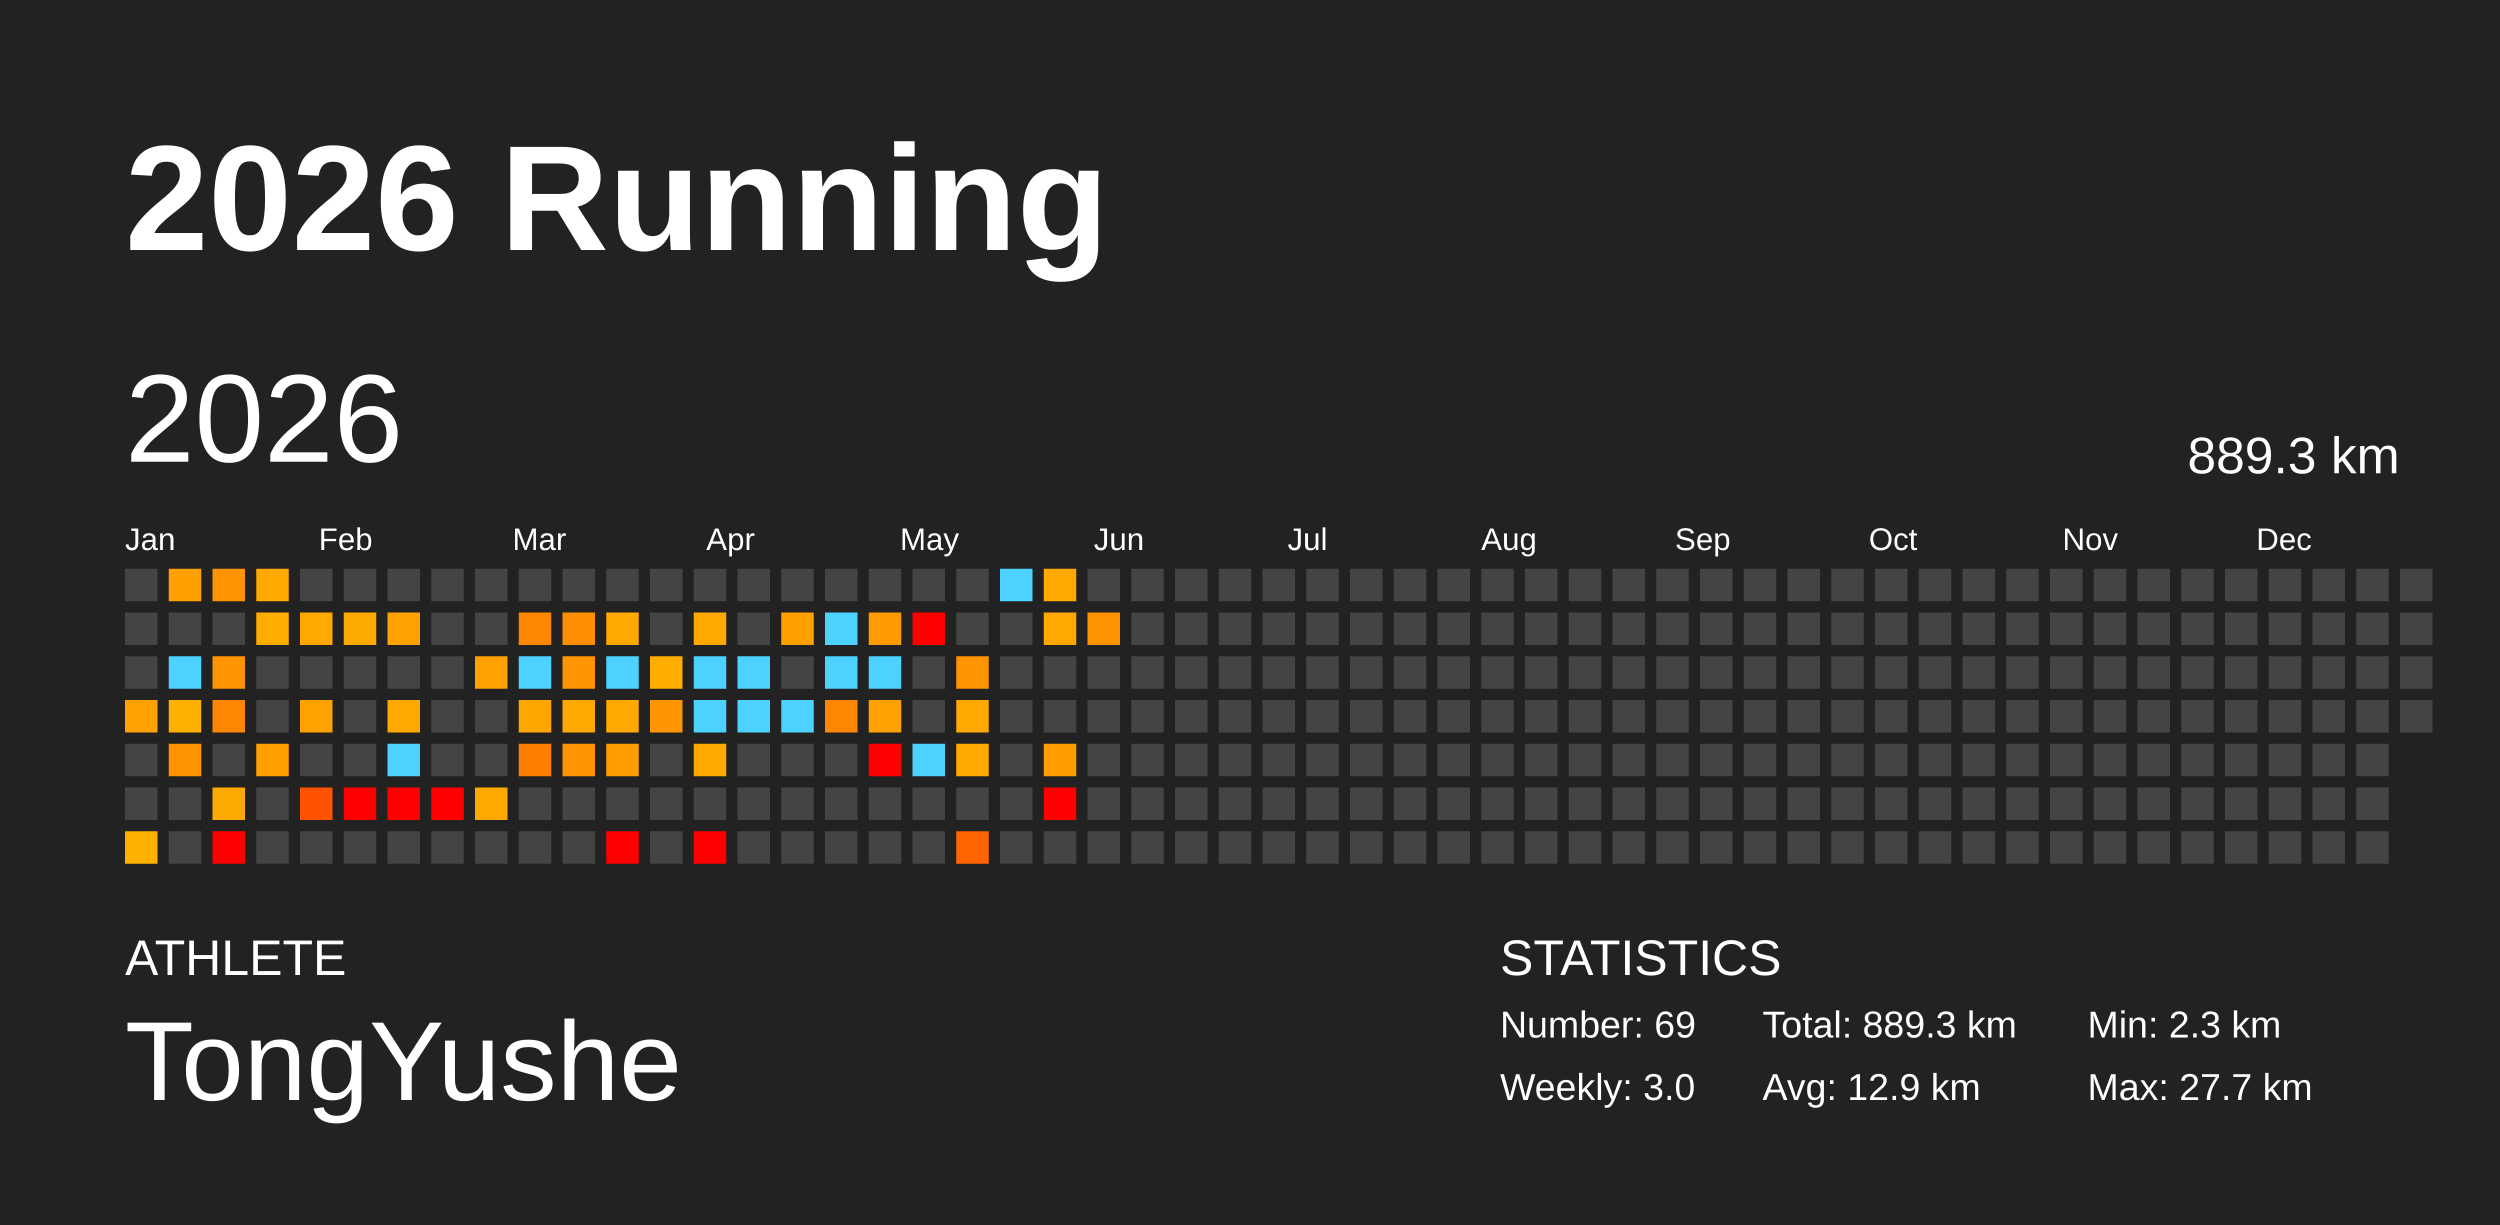
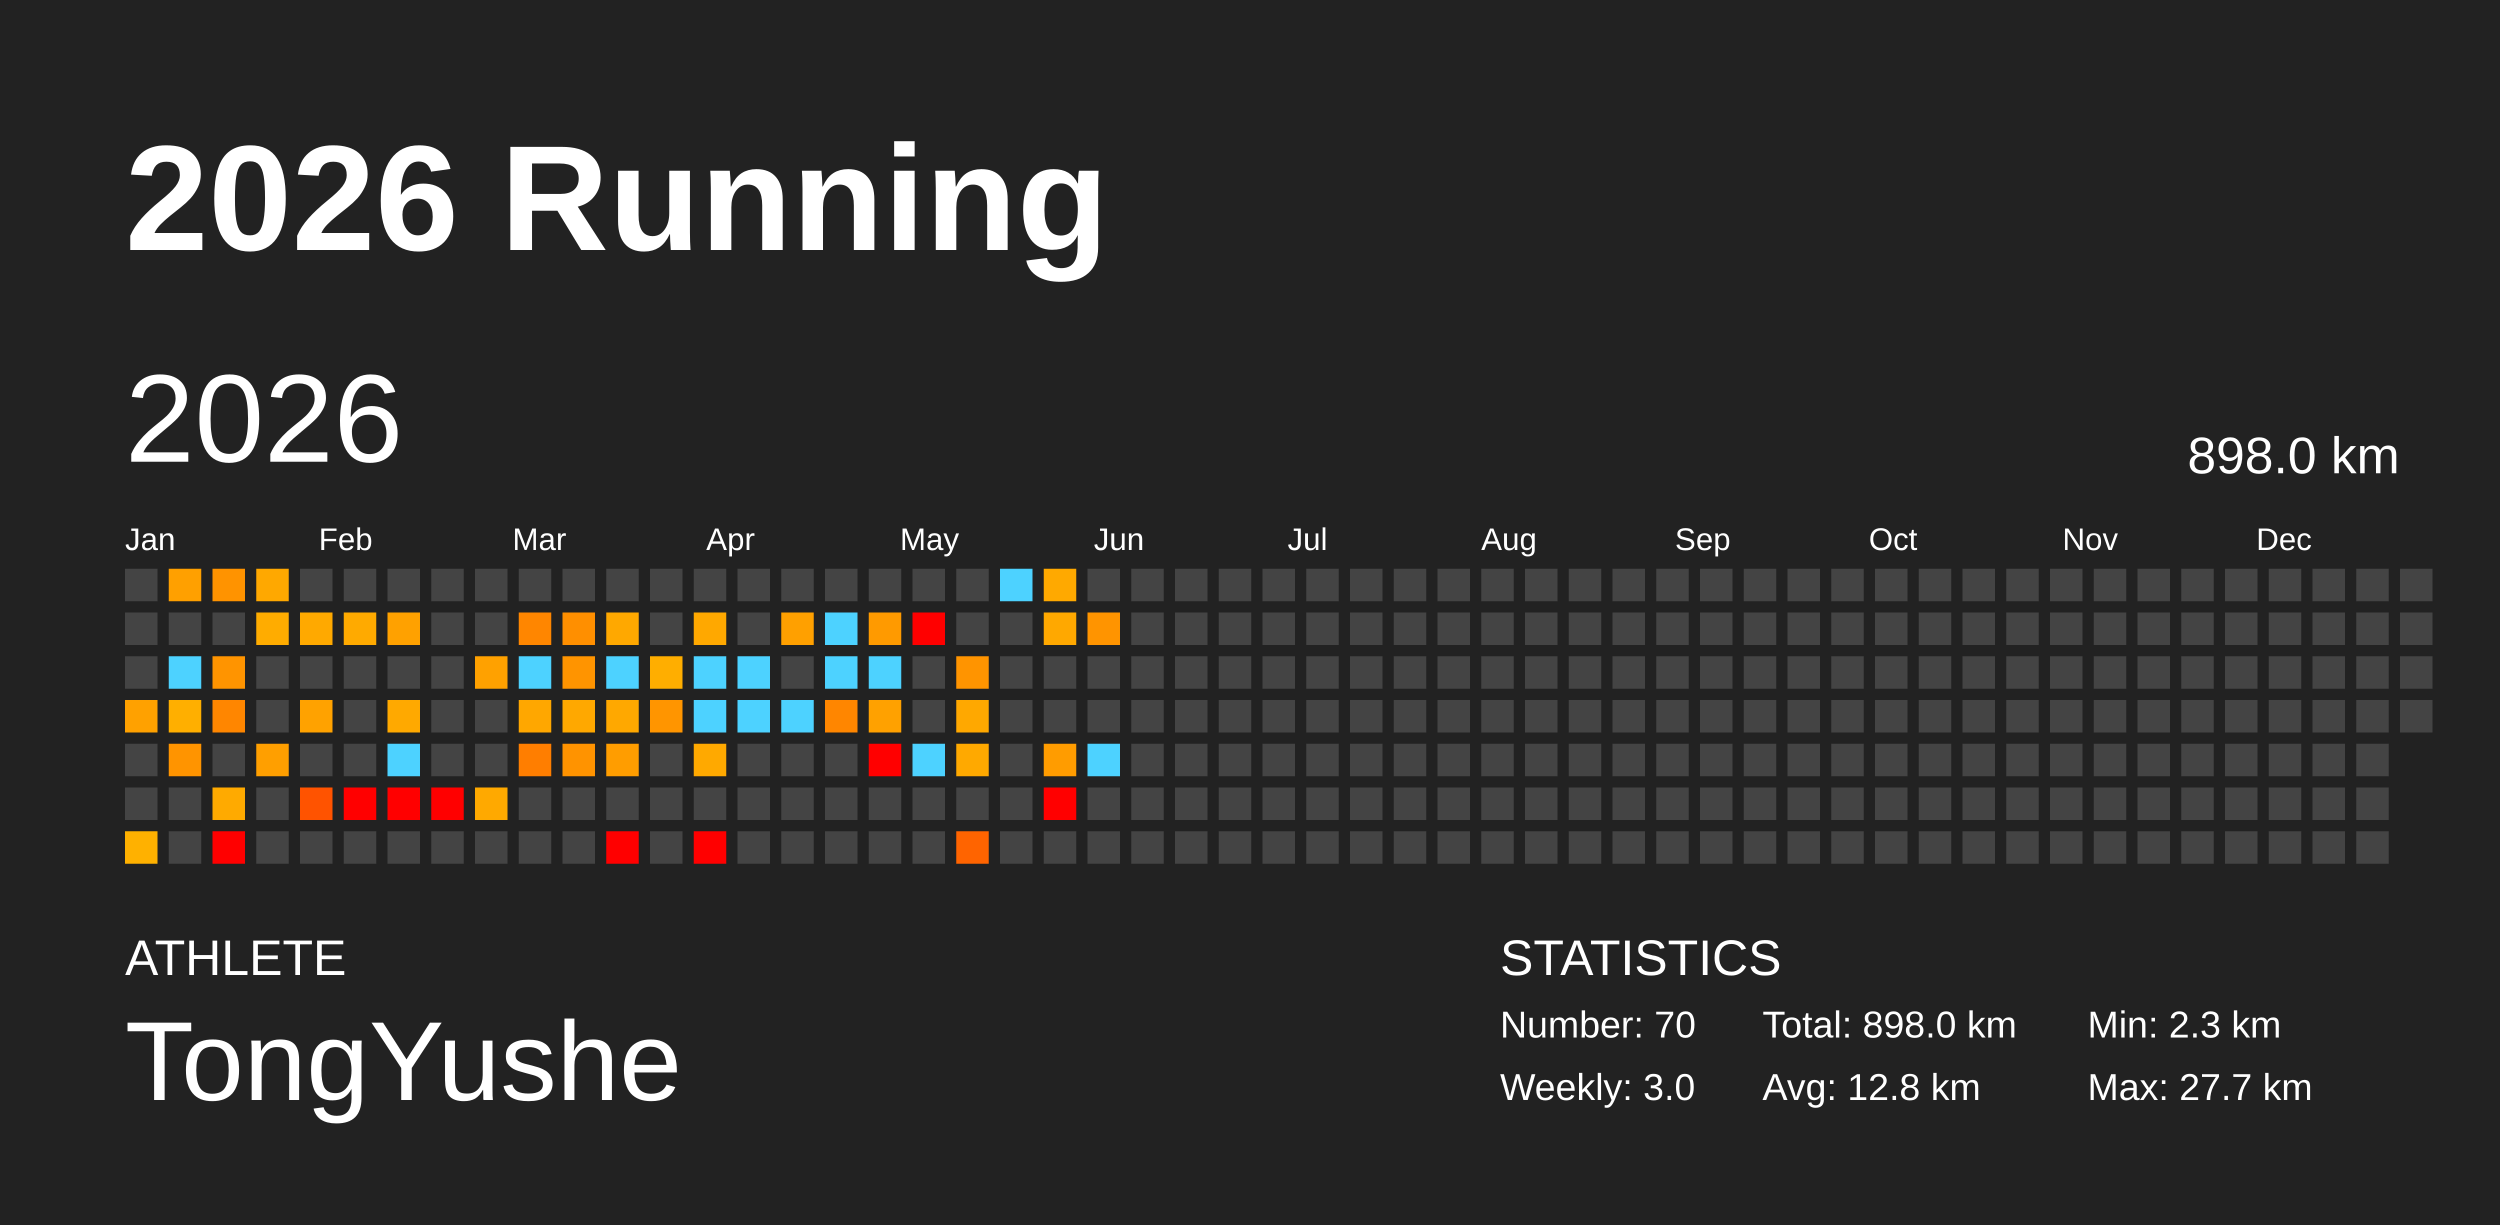
<svg xmlns="http://www.w3.org/2000/svg" baseProfile="full" height="98mm" version="1.1" viewBox="0,0,200,98" width="200mm">
  <defs />
  <rect fill="#222222" height="98" width="200" x="0" y="0" />
  <text fill="#FFFFFF" style="font-size:12px; font-family:Arial; font-weight:bold;" x="10" y="20">2026 Running</text>
  <text fill="#FFFFFF" style="font-size:4px; font-family:Arial" x="10" y="78">ATHLETE</text>
  <text fill="#FFFFFF" style="font-size:9px; font-family:Arial" x="10" y="88">TongYushe</text>
  <text fill="#FFFFFF" style="font-size:4px; font-family:Arial" x="120" y="78">STATISTICS</text>
-   <text fill="#FFFFFF" style="font-size:3px; font-family:Arial" x="120" y="83">Number: 69</text>
+   <text fill="#FFFFFF" style="font-size:3px; font-family:Arial" x="120" y="83">Number: 70</text>
  <text fill="#FFFFFF" style="font-size:3px; font-family:Arial" x="120" y="88">Weekly: 3.0</text>
-   <text fill="#FFFFFF" style="font-size:3px; font-family:Arial" x="141" y="83">Total: 889.3 km</text>
-   <text fill="#FFFFFF" style="font-size:3px; font-family:Arial" x="141" y="88">Avg: 12.9 km</text>
+   <text fill="#FFFFFF" style="font-size:3px; font-family:Arial" x="141" y="83">Total: 898.0 km</text>
+   <text fill="#FFFFFF" style="font-size:3px; font-family:Arial" x="141" y="88">Avg: 12.8 km</text>
  <text fill="#FFFFFF" style="font-size:3px; font-family:Arial" x="167" y="83">Min: 2.3 km</text>
  <text fill="#FFFFFF" style="font-size:3px; font-family:Arial" x="167" y="88">Max: 27.7 km</text>
  <text dominant-baseline="hanging" fill="#FFFFFF" style="font-size:10.0px; font-family:Arial;" x="10" y="30">2026</text>
-   <text dominant-baseline="hanging" fill="#FFFFFF" style="font-size:4.125px; font-family:Arial;" x="175" y="35">889.3 km</text>
+   <text dominant-baseline="hanging" fill="#FFFFFF" style="font-size:4.125px; font-family:Arial;" x="175" y="35">898.0 km</text>
  <text fill="#FFFFFF" style="font-size:2.5px; font-family:Arial" x="10.0" y="44">Jan</text>
  <text fill="#FFFFFF" style="font-size:2.5px; font-family:Arial" x="25.5" y="44">Feb</text>
  <text fill="#FFFFFF" style="font-size:2.5px; font-family:Arial" x="41.0" y="44">Mar</text>
  <text fill="#FFFFFF" style="font-size:2.5px; font-family:Arial" x="56.5" y="44">Apr</text>
  <text fill="#FFFFFF" style="font-size:2.5px; font-family:Arial" x="72.0" y="44">May</text>
  <text fill="#FFFFFF" style="font-size:2.5px; font-family:Arial" x="87.5" y="44">Jun</text>
  <text fill="#FFFFFF" style="font-size:2.5px; font-family:Arial" x="103.0" y="44">Jul</text>
  <text fill="#FFFFFF" style="font-size:2.5px; font-family:Arial" x="118.5" y="44">Aug</text>
  <text fill="#FFFFFF" style="font-size:2.5px; font-family:Arial" x="134.0" y="44">Sep</text>
  <text fill="#FFFFFF" style="font-size:2.5px; font-family:Arial" x="149.5" y="44">Oct</text>
  <text fill="#FFFFFF" style="font-size:2.5px; font-family:Arial" x="165.0" y="44">Nov</text>
  <text fill="#FFFFFF" style="font-size:2.5px; font-family:Arial" x="180.5" y="44">Dec</text>
  <rect fill="#444444" height="2.6" width="2.6" x="10.0" y="45.5" />
  <rect fill="#444444" height="2.6" width="2.6" x="10.0" y="49.0" />
  <rect fill="#444444" height="2.6" width="2.6" x="10.0" y="52.5" />
  <rect fill="#ffa100" height="2.6" width="2.6" x="10.0" y="56.0" />
  <rect fill="#444444" height="2.6" width="2.6" x="10.0" y="59.5" />
  <rect fill="#444444" height="2.6" width="2.6" x="10.0" y="63.0" />
  <rect fill="#ffb100" height="2.6" width="2.6" x="10.0" y="66.5" />
  <rect fill="#ffa000" height="2.6" width="2.6" x="13.5" y="45.5" />
  <rect fill="#444444" height="2.6" width="2.6" x="13.5" y="49.0" />
  <rect fill="#4dd2ff" height="2.6" width="2.6" x="13.5" y="52.5" />
  <rect fill="#ffaf00" height="2.6" width="2.6" x="13.5" y="56.0" />
  <rect fill="#ff9400" height="2.6" width="2.6" x="13.5" y="59.5" />
  <rect fill="#444444" height="2.6" width="2.6" x="13.5" y="63.0" />
  <rect fill="#444444" height="2.6" width="2.6" x="13.5" y="66.5" />
  <rect fill="#ff9300" height="2.6" width="2.6" x="17.0" y="45.5" />
  <rect fill="#444444" height="2.6" width="2.6" x="17.0" y="49.0" />
  <rect fill="#ff9400" height="2.6" width="2.6" x="17.0" y="52.5" />
  <rect fill="#ff8600" height="2.6" width="2.6" x="17.0" y="56.0" />
  <rect fill="#444444" height="2.6" width="2.6" x="17.0" y="59.5" />
  <rect fill="#ffaa00" height="2.6" width="2.6" x="17.0" y="63.0" />
  <rect fill="red" height="2.6" width="2.6" x="17.0" y="66.5" />
  <rect fill="#ffa800" height="2.6" width="2.6" x="20.5" y="45.5" />
  <rect fill="#ffac00" height="2.6" width="2.6" x="20.5" y="49.0" />
  <rect fill="#444444" height="2.6" width="2.6" x="20.5" y="52.5" />
  <rect fill="#444444" height="2.6" width="2.6" x="20.5" y="56.0" />
  <rect fill="#ff9f00" height="2.6" width="2.6" x="20.5" y="59.5" />
  <rect fill="#444444" height="2.6" width="2.6" x="20.5" y="63.0" />
  <rect fill="#444444" height="2.6" width="2.6" x="20.5" y="66.5" />
  <rect fill="#444444" height="2.6" width="2.6" x="24.0" y="45.5" />
  <rect fill="#ffa900" height="2.6" width="2.6" x="24.0" y="49.0" />
  <rect fill="#444444" height="2.6" width="2.6" x="24.0" y="52.5" />
  <rect fill="#ffa200" height="2.6" width="2.6" x="24.0" y="56.0" />
  <rect fill="#444444" height="2.6" width="2.6" x="24.0" y="59.5" />
  <rect fill="#ff5300" height="2.6" width="2.6" x="24.0" y="63.0" />
  <rect fill="#444444" height="2.6" width="2.6" x="24.0" y="66.5" />
  <rect fill="#444444" height="2.6" width="2.6" x="27.5" y="45.5" />
  <rect fill="#ffaa00" height="2.6" width="2.6" x="27.5" y="49.0" />
  <rect fill="#444444" height="2.6" width="2.6" x="27.5" y="52.5" />
  <rect fill="#444444" height="2.6" width="2.6" x="27.5" y="56.0" />
  <rect fill="#444444" height="2.6" width="2.6" x="27.5" y="59.5" />
  <rect fill="red" height="2.6" width="2.6" x="27.5" y="63.0" />
  <rect fill="#444444" height="2.6" width="2.6" x="27.5" y="66.5" />
  <rect fill="#444444" height="2.6" width="2.6" x="31.0" y="45.5" />
  <rect fill="#ffa100" height="2.6" width="2.6" x="31.0" y="49.0" />
  <rect fill="#444444" height="2.6" width="2.6" x="31.0" y="52.5" />
  <rect fill="#ffa900" height="2.6" width="2.6" x="31.0" y="56.0" />
  <rect fill="#4dd2ff" height="2.6" width="2.6" x="31.0" y="59.5" />
  <rect fill="red" height="2.6" width="2.6" x="31.0" y="63.0" />
  <rect fill="#444444" height="2.6" width="2.6" x="31.0" y="66.5" />
  <rect fill="#444444" height="2.6" width="2.6" x="34.5" y="45.5" />
  <rect fill="#444444" height="2.6" width="2.6" x="34.5" y="49.0" />
  <rect fill="#444444" height="2.6" width="2.6" x="34.5" y="52.5" />
  <rect fill="#444444" height="2.6" width="2.6" x="34.5" y="56.0" />
  <rect fill="#444444" height="2.6" width="2.6" x="34.5" y="59.5" />
  <rect fill="red" height="2.6" width="2.6" x="34.5" y="63.0" />
  <rect fill="#444444" height="2.6" width="2.6" x="34.5" y="66.5" />
  <rect fill="#444444" height="2.6" width="2.6" x="38.0" y="45.5" />
  <rect fill="#444444" height="2.6" width="2.6" x="38.0" y="49.0" />
  <rect fill="#ffa100" height="2.6" width="2.6" x="38.0" y="52.5" />
  <rect fill="#444444" height="2.6" width="2.6" x="38.0" y="56.0" />
  <rect fill="#444444" height="2.6" width="2.6" x="38.0" y="59.5" />
  <rect fill="#ffa900" height="2.6" width="2.6" x="38.0" y="63.0" />
  <rect fill="#444444" height="2.6" width="2.6" x="38.0" y="66.5" />
  <rect fill="#444444" height="2.6" width="2.6" x="41.5" y="45.5" />
  <rect fill="#ff8600" height="2.6" width="2.6" x="41.5" y="49.0" />
  <rect fill="#4dd2ff" height="2.6" width="2.6" x="41.5" y="52.5" />
  <rect fill="#ffa700" height="2.6" width="2.6" x="41.5" y="56.0" />
  <rect fill="#ff7e00" height="2.6" width="2.6" x="41.5" y="59.5" />
  <rect fill="#444444" height="2.6" width="2.6" x="41.5" y="63.0" />
  <rect fill="#444444" height="2.6" width="2.6" x="41.5" y="66.5" />
  <rect fill="#444444" height="2.6" width="2.6" x="45.0" y="45.5" />
  <rect fill="#ff8f00" height="2.6" width="2.6" x="45.0" y="49.0" />
  <rect fill="#ff9400" height="2.6" width="2.6" x="45.0" y="52.5" />
  <rect fill="#ffa800" height="2.6" width="2.6" x="45.0" y="56.0" />
  <rect fill="#ff9300" height="2.6" width="2.6" x="45.0" y="59.5" />
  <rect fill="#444444" height="2.6" width="2.6" x="45.0" y="63.0" />
  <rect fill="#444444" height="2.6" width="2.6" x="45.0" y="66.5" />
  <rect fill="#444444" height="2.6" width="2.6" x="48.5" y="45.5" />
  <rect fill="#ffa800" height="2.6" width="2.6" x="48.5" y="49.0" />
  <rect fill="#4dd2ff" height="2.6" width="2.6" x="48.5" y="52.5" />
  <rect fill="#ffa800" height="2.6" width="2.6" x="48.5" y="56.0" />
  <rect fill="#ff9d00" height="2.6" width="2.6" x="48.5" y="59.5" />
  <rect fill="#444444" height="2.6" width="2.6" x="48.5" y="63.0" />
  <rect fill="red" height="2.6" width="2.6" x="48.5" y="66.5" />
  <rect fill="#444444" height="2.6" width="2.6" x="52.0" y="45.5" />
  <rect fill="#444444" height="2.6" width="2.6" x="52.0" y="49.0" />
  <rect fill="#ffae00" height="2.6" width="2.6" x="52.0" y="52.5" />
  <rect fill="#ff9500" height="2.6" width="2.6" x="52.0" y="56.0" />
  <rect fill="#444444" height="2.6" width="2.6" x="52.0" y="59.5" />
  <rect fill="#444444" height="2.6" width="2.6" x="52.0" y="63.0" />
  <rect fill="#444444" height="2.6" width="2.6" x="52.0" y="66.5" />
  <rect fill="#444444" height="2.6" width="2.6" x="55.5" y="45.5" />
  <rect fill="#ffa800" height="2.6" width="2.6" x="55.5" y="49.0" />
  <rect fill="#4dd2ff" height="2.6" width="2.6" x="55.5" y="52.5" />
  <rect fill="#4dd2ff" height="2.6" width="2.6" x="55.5" y="56.0" />
  <rect fill="#ffa900" height="2.6" width="2.6" x="55.5" y="59.5" />
  <rect fill="#444444" height="2.6" width="2.6" x="55.5" y="63.0" />
  <rect fill="red" height="2.6" width="2.6" x="55.5" y="66.5" />
  <rect fill="#444444" height="2.6" width="2.6" x="59.0" y="45.5" />
  <rect fill="#444444" height="2.6" width="2.6" x="59.0" y="49.0" />
  <rect fill="#4dd2ff" height="2.6" width="2.6" x="59.0" y="52.5" />
  <rect fill="#4dd2ff" height="2.6" width="2.6" x="59.0" y="56.0" />
  <rect fill="#444444" height="2.6" width="2.6" x="59.0" y="59.5" />
  <rect fill="#444444" height="2.6" width="2.6" x="59.0" y="63.0" />
  <rect fill="#444444" height="2.6" width="2.6" x="59.0" y="66.5" />
  <rect fill="#444444" height="2.6" width="2.6" x="62.5" y="45.5" />
  <rect fill="#ffa000" height="2.6" width="2.6" x="62.5" y="49.0" />
  <rect fill="#444444" height="2.6" width="2.6" x="62.5" y="52.5" />
  <rect fill="#4dd2ff" height="2.6" width="2.6" x="62.5" y="56.0" />
  <rect fill="#444444" height="2.6" width="2.6" x="62.5" y="59.5" />
  <rect fill="#444444" height="2.6" width="2.6" x="62.5" y="63.0" />
  <rect fill="#444444" height="2.6" width="2.6" x="62.5" y="66.5" />
  <rect fill="#444444" height="2.6" width="2.6" x="66.0" y="45.5" />
  <rect fill="#4dd2ff" height="2.6" width="2.6" x="66.0" y="49.0" />
  <rect fill="#4dd2ff" height="2.6" width="2.6" x="66.0" y="52.5" />
  <rect fill="#ff8600" height="2.6" width="2.6" x="66.0" y="56.0" />
  <rect fill="#444444" height="2.6" width="2.6" x="66.0" y="59.5" />
  <rect fill="#444444" height="2.6" width="2.6" x="66.0" y="63.0" />
  <rect fill="#444444" height="2.6" width="2.6" x="66.0" y="66.5" />
  <rect fill="#444444" height="2.6" width="2.6" x="69.5" y="45.5" />
  <rect fill="#ff9a00" height="2.6" width="2.6" x="69.5" y="49.0" />
  <rect fill="#4dd2ff" height="2.6" width="2.6" x="69.5" y="52.5" />
  <rect fill="#ffa100" height="2.6" width="2.6" x="69.5" y="56.0" />
  <rect fill="red" height="2.6" width="2.6" x="69.5" y="59.5" />
  <rect fill="#444444" height="2.6" width="2.6" x="69.5" y="63.0" />
  <rect fill="#444444" height="2.6" width="2.6" x="69.5" y="66.5" />
  <rect fill="#444444" height="2.6" width="2.6" x="73.0" y="45.5" />
  <rect fill="red" height="2.6" width="2.6" x="73.0" y="49.0" />
  <rect fill="#444444" height="2.6" width="2.6" x="73.0" y="52.5" />
  <rect fill="#444444" height="2.6" width="2.6" x="73.0" y="56.0" />
  <rect fill="#4dd2ff" height="2.6" width="2.6" x="73.0" y="59.5" />
  <rect fill="#444444" height="2.6" width="2.6" x="73.0" y="63.0" />
  <rect fill="#444444" height="2.6" width="2.6" x="73.0" y="66.5" />
  <rect fill="#444444" height="2.6" width="2.6" x="76.5" y="45.5" />
  <rect fill="#444444" height="2.6" width="2.6" x="76.5" y="49.0" />
  <rect fill="#ff9400" height="2.6" width="2.6" x="76.5" y="52.5" />
  <rect fill="#ffa800" height="2.6" width="2.6" x="76.5" y="56.0" />
  <rect fill="#ffa900" height="2.6" width="2.6" x="76.5" y="59.5" />
  <rect fill="#444444" height="2.6" width="2.6" x="76.5" y="63.0" />
  <rect fill="#ff6400" height="2.6" width="2.6" x="76.5" y="66.5" />
  <rect fill="#4dd2ff" height="2.6" width="2.6" x="80.0" y="45.5" />
  <rect fill="#444444" height="2.6" width="2.6" x="80.0" y="49.0" />
  <rect fill="#444444" height="2.6" width="2.6" x="80.0" y="52.5" />
  <rect fill="#444444" height="2.6" width="2.6" x="80.0" y="56.0" />
  <rect fill="#444444" height="2.6" width="2.6" x="80.0" y="59.5" />
  <rect fill="#444444" height="2.6" width="2.6" x="80.0" y="63.0" />
  <rect fill="#444444" height="2.6" width="2.6" x="80.0" y="66.5" />
  <rect fill="#ffa900" height="2.6" width="2.6" x="83.5" y="45.5" />
  <rect fill="#ffa800" height="2.6" width="2.6" x="83.5" y="49.0" />
  <rect fill="#444444" height="2.6" width="2.6" x="83.5" y="52.5" />
  <rect fill="#444444" height="2.6" width="2.6" x="83.5" y="56.0" />
  <rect fill="#ff9c00" height="2.6" width="2.6" x="83.5" y="59.5" />
  <rect fill="red" height="2.6" width="2.6" x="83.5" y="63.0" />
  <rect fill="#444444" height="2.6" width="2.6" x="83.5" y="66.5" />
  <rect fill="#444444" height="2.6" width="2.6" x="87.0" y="45.5" />
  <rect fill="#ff9400" height="2.6" width="2.6" x="87.0" y="49.0" />
  <rect fill="#444444" height="2.6" width="2.6" x="87.0" y="52.5" />
  <rect fill="#444444" height="2.6" width="2.6" x="87.0" y="56.0" />
-   <rect fill="#444444" height="2.6" width="2.6" x="87.0" y="59.5" />
+   <rect fill="#4dd2ff" height="2.6" width="2.6" x="87.0" y="59.5" />
  <rect fill="#444444" height="2.6" width="2.6" x="87.0" y="63.0" />
  <rect fill="#444444" height="2.6" width="2.6" x="87.0" y="66.5" />
  <rect fill="#444444" height="2.6" width="2.6" x="90.5" y="45.5" />
  <rect fill="#444444" height="2.6" width="2.6" x="90.5" y="49.0" />
  <rect fill="#444444" height="2.6" width="2.6" x="90.5" y="52.5" />
  <rect fill="#444444" height="2.6" width="2.6" x="90.5" y="56.0" />
  <rect fill="#444444" height="2.6" width="2.6" x="90.5" y="59.5" />
  <rect fill="#444444" height="2.6" width="2.6" x="90.5" y="63.0" />
  <rect fill="#444444" height="2.6" width="2.6" x="90.5" y="66.5" />
  <rect fill="#444444" height="2.6" width="2.6" x="94.0" y="45.5" />
  <rect fill="#444444" height="2.6" width="2.6" x="94.0" y="49.0" />
  <rect fill="#444444" height="2.6" width="2.6" x="94.0" y="52.5" />
  <rect fill="#444444" height="2.6" width="2.6" x="94.0" y="56.0" />
  <rect fill="#444444" height="2.6" width="2.6" x="94.0" y="59.5" />
  <rect fill="#444444" height="2.6" width="2.6" x="94.0" y="63.0" />
  <rect fill="#444444" height="2.6" width="2.6" x="94.0" y="66.5" />
  <rect fill="#444444" height="2.6" width="2.6" x="97.5" y="45.5" />
  <rect fill="#444444" height="2.6" width="2.6" x="97.5" y="49.0" />
  <rect fill="#444444" height="2.6" width="2.6" x="97.5" y="52.5" />
  <rect fill="#444444" height="2.6" width="2.6" x="97.5" y="56.0" />
  <rect fill="#444444" height="2.6" width="2.6" x="97.5" y="59.5" />
  <rect fill="#444444" height="2.6" width="2.6" x="97.5" y="63.0" />
  <rect fill="#444444" height="2.6" width="2.6" x="97.5" y="66.5" />
  <rect fill="#444444" height="2.6" width="2.6" x="101.0" y="45.5" />
  <rect fill="#444444" height="2.6" width="2.6" x="101.0" y="49.0" />
  <rect fill="#444444" height="2.6" width="2.6" x="101.0" y="52.5" />
  <rect fill="#444444" height="2.6" width="2.6" x="101.0" y="56.0" />
  <rect fill="#444444" height="2.6" width="2.6" x="101.0" y="59.5" />
  <rect fill="#444444" height="2.6" width="2.6" x="101.0" y="63.0" />
  <rect fill="#444444" height="2.6" width="2.6" x="101.0" y="66.5" />
  <rect fill="#444444" height="2.6" width="2.6" x="104.5" y="45.5" />
  <rect fill="#444444" height="2.6" width="2.6" x="104.5" y="49.0" />
  <rect fill="#444444" height="2.6" width="2.6" x="104.5" y="52.5" />
  <rect fill="#444444" height="2.6" width="2.6" x="104.5" y="56.0" />
  <rect fill="#444444" height="2.6" width="2.6" x="104.5" y="59.5" />
  <rect fill="#444444" height="2.6" width="2.6" x="104.5" y="63.0" />
  <rect fill="#444444" height="2.6" width="2.6" x="104.5" y="66.5" />
  <rect fill="#444444" height="2.6" width="2.6" x="108.0" y="45.5" />
  <rect fill="#444444" height="2.6" width="2.6" x="108.0" y="49.0" />
  <rect fill="#444444" height="2.6" width="2.6" x="108.0" y="52.5" />
  <rect fill="#444444" height="2.6" width="2.6" x="108.0" y="56.0" />
  <rect fill="#444444" height="2.6" width="2.6" x="108.0" y="59.5" />
  <rect fill="#444444" height="2.6" width="2.6" x="108.0" y="63.0" />
  <rect fill="#444444" height="2.6" width="2.6" x="108.0" y="66.5" />
  <rect fill="#444444" height="2.6" width="2.6" x="111.5" y="45.5" />
  <rect fill="#444444" height="2.6" width="2.6" x="111.5" y="49.0" />
  <rect fill="#444444" height="2.6" width="2.6" x="111.5" y="52.5" />
  <rect fill="#444444" height="2.6" width="2.6" x="111.5" y="56.0" />
  <rect fill="#444444" height="2.6" width="2.6" x="111.5" y="59.5" />
  <rect fill="#444444" height="2.6" width="2.6" x="111.5" y="63.0" />
  <rect fill="#444444" height="2.6" width="2.6" x="111.5" y="66.5" />
  <rect fill="#444444" height="2.6" width="2.6" x="115.0" y="45.5" />
  <rect fill="#444444" height="2.6" width="2.6" x="115.0" y="49.0" />
  <rect fill="#444444" height="2.6" width="2.6" x="115.0" y="52.5" />
  <rect fill="#444444" height="2.6" width="2.6" x="115.0" y="56.0" />
  <rect fill="#444444" height="2.6" width="2.6" x="115.0" y="59.5" />
  <rect fill="#444444" height="2.6" width="2.6" x="115.0" y="63.0" />
  <rect fill="#444444" height="2.6" width="2.6" x="115.0" y="66.5" />
  <rect fill="#444444" height="2.6" width="2.6" x="118.5" y="45.5" />
  <rect fill="#444444" height="2.6" width="2.6" x="118.5" y="49.0" />
  <rect fill="#444444" height="2.6" width="2.6" x="118.5" y="52.5" />
  <rect fill="#444444" height="2.6" width="2.6" x="118.5" y="56.0" />
  <rect fill="#444444" height="2.6" width="2.6" x="118.5" y="59.5" />
  <rect fill="#444444" height="2.6" width="2.6" x="118.5" y="63.0" />
  <rect fill="#444444" height="2.6" width="2.6" x="118.5" y="66.5" />
  <rect fill="#444444" height="2.6" width="2.6" x="122.0" y="45.5" />
  <rect fill="#444444" height="2.6" width="2.6" x="122.0" y="49.0" />
  <rect fill="#444444" height="2.6" width="2.6" x="122.0" y="52.5" />
  <rect fill="#444444" height="2.6" width="2.6" x="122.0" y="56.0" />
  <rect fill="#444444" height="2.6" width="2.6" x="122.0" y="59.5" />
  <rect fill="#444444" height="2.6" width="2.6" x="122.0" y="63.0" />
  <rect fill="#444444" height="2.6" width="2.6" x="122.0" y="66.5" />
  <rect fill="#444444" height="2.6" width="2.6" x="125.5" y="45.5" />
  <rect fill="#444444" height="2.6" width="2.6" x="125.5" y="49.0" />
  <rect fill="#444444" height="2.6" width="2.6" x="125.5" y="52.5" />
  <rect fill="#444444" height="2.6" width="2.6" x="125.5" y="56.0" />
  <rect fill="#444444" height="2.6" width="2.6" x="125.5" y="59.5" />
  <rect fill="#444444" height="2.6" width="2.6" x="125.5" y="63.0" />
  <rect fill="#444444" height="2.6" width="2.6" x="125.5" y="66.5" />
  <rect fill="#444444" height="2.6" width="2.6" x="129.0" y="45.5" />
  <rect fill="#444444" height="2.6" width="2.6" x="129.0" y="49.0" />
  <rect fill="#444444" height="2.6" width="2.6" x="129.0" y="52.5" />
  <rect fill="#444444" height="2.6" width="2.6" x="129.0" y="56.0" />
  <rect fill="#444444" height="2.6" width="2.6" x="129.0" y="59.5" />
  <rect fill="#444444" height="2.6" width="2.6" x="129.0" y="63.0" />
  <rect fill="#444444" height="2.6" width="2.6" x="129.0" y="66.5" />
  <rect fill="#444444" height="2.6" width="2.6" x="132.5" y="45.5" />
  <rect fill="#444444" height="2.6" width="2.6" x="132.5" y="49.0" />
  <rect fill="#444444" height="2.6" width="2.6" x="132.5" y="52.5" />
  <rect fill="#444444" height="2.6" width="2.6" x="132.5" y="56.0" />
  <rect fill="#444444" height="2.6" width="2.6" x="132.5" y="59.5" />
  <rect fill="#444444" height="2.6" width="2.6" x="132.5" y="63.0" />
  <rect fill="#444444" height="2.6" width="2.6" x="132.5" y="66.5" />
  <rect fill="#444444" height="2.6" width="2.6" x="136.0" y="45.5" />
  <rect fill="#444444" height="2.6" width="2.6" x="136.0" y="49.0" />
  <rect fill="#444444" height="2.6" width="2.6" x="136.0" y="52.5" />
  <rect fill="#444444" height="2.6" width="2.6" x="136.0" y="56.0" />
  <rect fill="#444444" height="2.6" width="2.6" x="136.0" y="59.5" />
  <rect fill="#444444" height="2.6" width="2.6" x="136.0" y="63.0" />
  <rect fill="#444444" height="2.6" width="2.6" x="136.0" y="66.5" />
  <rect fill="#444444" height="2.6" width="2.6" x="139.5" y="45.5" />
  <rect fill="#444444" height="2.6" width="2.6" x="139.5" y="49.0" />
  <rect fill="#444444" height="2.6" width="2.6" x="139.5" y="52.5" />
  <rect fill="#444444" height="2.6" width="2.6" x="139.5" y="56.0" />
  <rect fill="#444444" height="2.6" width="2.6" x="139.5" y="59.5" />
  <rect fill="#444444" height="2.6" width="2.6" x="139.5" y="63.0" />
  <rect fill="#444444" height="2.6" width="2.6" x="139.5" y="66.5" />
  <rect fill="#444444" height="2.6" width="2.6" x="143.0" y="45.5" />
  <rect fill="#444444" height="2.6" width="2.6" x="143.0" y="49.0" />
  <rect fill="#444444" height="2.6" width="2.6" x="143.0" y="52.5" />
  <rect fill="#444444" height="2.6" width="2.6" x="143.0" y="56.0" />
  <rect fill="#444444" height="2.6" width="2.6" x="143.0" y="59.5" />
  <rect fill="#444444" height="2.6" width="2.6" x="143.0" y="63.0" />
  <rect fill="#444444" height="2.6" width="2.6" x="143.0" y="66.5" />
  <rect fill="#444444" height="2.6" width="2.6" x="146.5" y="45.5" />
  <rect fill="#444444" height="2.6" width="2.6" x="146.5" y="49.0" />
  <rect fill="#444444" height="2.6" width="2.6" x="146.5" y="52.5" />
  <rect fill="#444444" height="2.6" width="2.6" x="146.5" y="56.0" />
  <rect fill="#444444" height="2.6" width="2.6" x="146.5" y="59.5" />
  <rect fill="#444444" height="2.6" width="2.6" x="146.5" y="63.0" />
  <rect fill="#444444" height="2.6" width="2.6" x="146.5" y="66.5" />
  <rect fill="#444444" height="2.6" width="2.6" x="150.0" y="45.5" />
  <rect fill="#444444" height="2.6" width="2.6" x="150.0" y="49.0" />
  <rect fill="#444444" height="2.6" width="2.6" x="150.0" y="52.5" />
  <rect fill="#444444" height="2.6" width="2.6" x="150.0" y="56.0" />
  <rect fill="#444444" height="2.6" width="2.6" x="150.0" y="59.5" />
  <rect fill="#444444" height="2.6" width="2.6" x="150.0" y="63.0" />
  <rect fill="#444444" height="2.6" width="2.6" x="150.0" y="66.5" />
  <rect fill="#444444" height="2.6" width="2.6" x="153.5" y="45.5" />
  <rect fill="#444444" height="2.6" width="2.6" x="153.5" y="49.0" />
  <rect fill="#444444" height="2.6" width="2.6" x="153.5" y="52.5" />
  <rect fill="#444444" height="2.6" width="2.6" x="153.5" y="56.0" />
  <rect fill="#444444" height="2.6" width="2.6" x="153.5" y="59.5" />
  <rect fill="#444444" height="2.6" width="2.6" x="153.5" y="63.0" />
  <rect fill="#444444" height="2.6" width="2.6" x="153.5" y="66.5" />
  <rect fill="#444444" height="2.6" width="2.6" x="157.0" y="45.5" />
  <rect fill="#444444" height="2.6" width="2.6" x="157.0" y="49.0" />
  <rect fill="#444444" height="2.6" width="2.6" x="157.0" y="52.5" />
  <rect fill="#444444" height="2.6" width="2.6" x="157.0" y="56.0" />
  <rect fill="#444444" height="2.6" width="2.6" x="157.0" y="59.5" />
  <rect fill="#444444" height="2.6" width="2.6" x="157.0" y="63.0" />
  <rect fill="#444444" height="2.6" width="2.6" x="157.0" y="66.5" />
  <rect fill="#444444" height="2.6" width="2.6" x="160.5" y="45.5" />
  <rect fill="#444444" height="2.6" width="2.6" x="160.5" y="49.0" />
  <rect fill="#444444" height="2.6" width="2.6" x="160.5" y="52.5" />
  <rect fill="#444444" height="2.6" width="2.6" x="160.5" y="56.0" />
  <rect fill="#444444" height="2.6" width="2.6" x="160.5" y="59.5" />
  <rect fill="#444444" height="2.6" width="2.6" x="160.5" y="63.0" />
  <rect fill="#444444" height="2.6" width="2.6" x="160.5" y="66.5" />
  <rect fill="#444444" height="2.6" width="2.6" x="164.0" y="45.5" />
  <rect fill="#444444" height="2.6" width="2.6" x="164.0" y="49.0" />
  <rect fill="#444444" height="2.6" width="2.6" x="164.0" y="52.5" />
  <rect fill="#444444" height="2.6" width="2.6" x="164.0" y="56.0" />
  <rect fill="#444444" height="2.6" width="2.6" x="164.0" y="59.5" />
  <rect fill="#444444" height="2.6" width="2.6" x="164.0" y="63.0" />
  <rect fill="#444444" height="2.6" width="2.6" x="164.0" y="66.5" />
  <rect fill="#444444" height="2.6" width="2.6" x="167.5" y="45.5" />
  <rect fill="#444444" height="2.6" width="2.6" x="167.5" y="49.0" />
  <rect fill="#444444" height="2.6" width="2.6" x="167.5" y="52.5" />
  <rect fill="#444444" height="2.6" width="2.6" x="167.5" y="56.0" />
  <rect fill="#444444" height="2.6" width="2.6" x="167.5" y="59.5" />
  <rect fill="#444444" height="2.6" width="2.6" x="167.5" y="63.0" />
  <rect fill="#444444" height="2.6" width="2.6" x="167.5" y="66.5" />
  <rect fill="#444444" height="2.6" width="2.6" x="171.0" y="45.5" />
  <rect fill="#444444" height="2.6" width="2.6" x="171.0" y="49.0" />
  <rect fill="#444444" height="2.6" width="2.6" x="171.0" y="52.5" />
  <rect fill="#444444" height="2.6" width="2.6" x="171.0" y="56.0" />
  <rect fill="#444444" height="2.6" width="2.6" x="171.0" y="59.5" />
  <rect fill="#444444" height="2.6" width="2.6" x="171.0" y="63.0" />
  <rect fill="#444444" height="2.6" width="2.6" x="171.0" y="66.5" />
  <rect fill="#444444" height="2.6" width="2.6" x="174.5" y="45.5" />
  <rect fill="#444444" height="2.6" width="2.6" x="174.5" y="49.0" />
  <rect fill="#444444" height="2.6" width="2.6" x="174.5" y="52.5" />
  <rect fill="#444444" height="2.6" width="2.6" x="174.5" y="56.0" />
  <rect fill="#444444" height="2.6" width="2.6" x="174.5" y="59.5" />
  <rect fill="#444444" height="2.6" width="2.6" x="174.5" y="63.0" />
  <rect fill="#444444" height="2.6" width="2.6" x="174.5" y="66.5" />
  <rect fill="#444444" height="2.6" width="2.6" x="178.0" y="45.5" />
  <rect fill="#444444" height="2.6" width="2.6" x="178.0" y="49.0" />
  <rect fill="#444444" height="2.6" width="2.6" x="178.0" y="52.5" />
  <rect fill="#444444" height="2.6" width="2.6" x="178.0" y="56.0" />
  <rect fill="#444444" height="2.6" width="2.6" x="178.0" y="59.5" />
  <rect fill="#444444" height="2.6" width="2.6" x="178.0" y="63.0" />
  <rect fill="#444444" height="2.6" width="2.6" x="178.0" y="66.5" />
  <rect fill="#444444" height="2.6" width="2.6" x="181.5" y="45.5" />
  <rect fill="#444444" height="2.6" width="2.6" x="181.5" y="49.0" />
  <rect fill="#444444" height="2.6" width="2.6" x="181.5" y="52.5" />
  <rect fill="#444444" height="2.6" width="2.6" x="181.5" y="56.0" />
  <rect fill="#444444" height="2.6" width="2.6" x="181.5" y="59.5" />
  <rect fill="#444444" height="2.6" width="2.6" x="181.5" y="63.0" />
  <rect fill="#444444" height="2.6" width="2.6" x="181.5" y="66.5" />
  <rect fill="#444444" height="2.6" width="2.6" x="185.0" y="45.5" />
  <rect fill="#444444" height="2.6" width="2.6" x="185.0" y="49.0" />
  <rect fill="#444444" height="2.6" width="2.6" x="185.0" y="52.5" />
  <rect fill="#444444" height="2.6" width="2.6" x="185.0" y="56.0" />
  <rect fill="#444444" height="2.6" width="2.6" x="185.0" y="59.5" />
  <rect fill="#444444" height="2.6" width="2.6" x="185.0" y="63.0" />
  <rect fill="#444444" height="2.6" width="2.6" x="185.0" y="66.5" />
  <rect fill="#444444" height="2.6" width="2.6" x="188.5" y="45.5" />
  <rect fill="#444444" height="2.6" width="2.6" x="188.5" y="49.0" />
  <rect fill="#444444" height="2.6" width="2.6" x="188.5" y="52.5" />
  <rect fill="#444444" height="2.6" width="2.6" x="188.5" y="56.0" />
  <rect fill="#444444" height="2.6" width="2.6" x="188.5" y="59.5" />
  <rect fill="#444444" height="2.6" width="2.6" x="188.5" y="63.0" />
  <rect fill="#444444" height="2.6" width="2.6" x="188.5" y="66.5" />
  <rect fill="#444444" height="2.6" width="2.6" x="192.0" y="45.5" />
  <rect fill="#444444" height="2.6" width="2.6" x="192.0" y="49.0" />
  <rect fill="#444444" height="2.6" width="2.6" x="192.0" y="52.5" />
  <rect fill="#444444" height="2.6" width="2.6" x="192.0" y="56.0" />
</svg>
